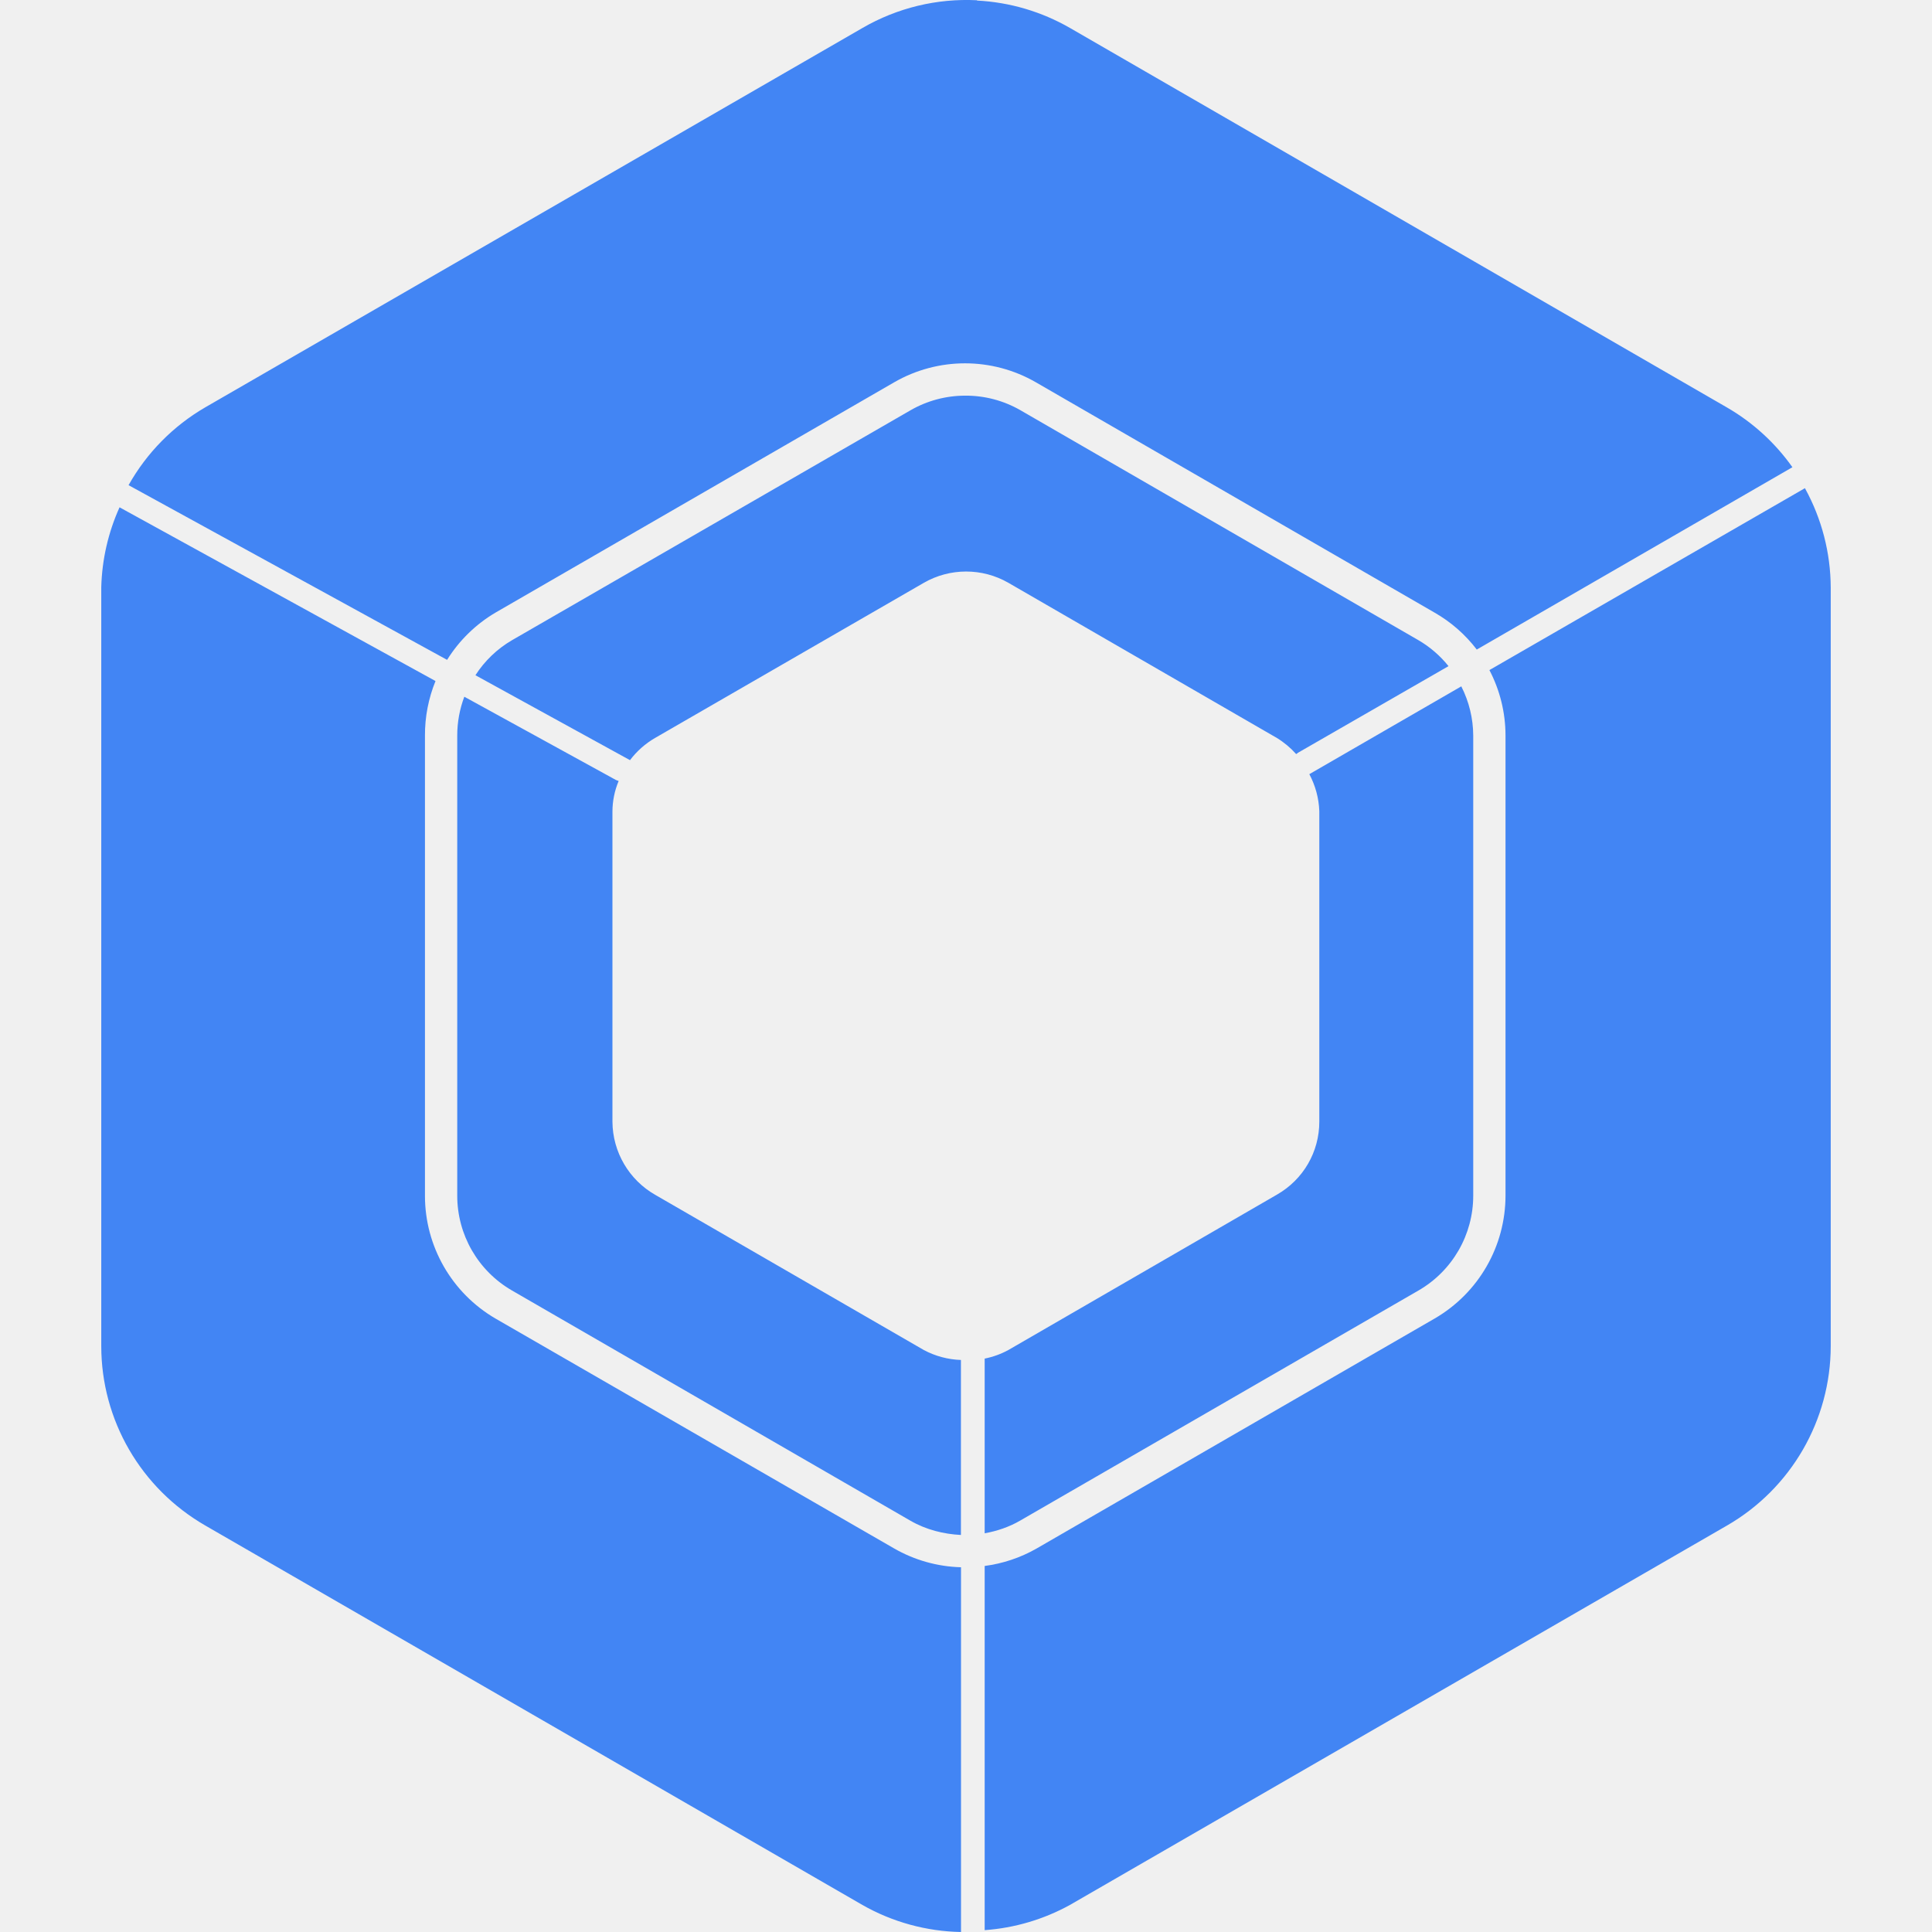
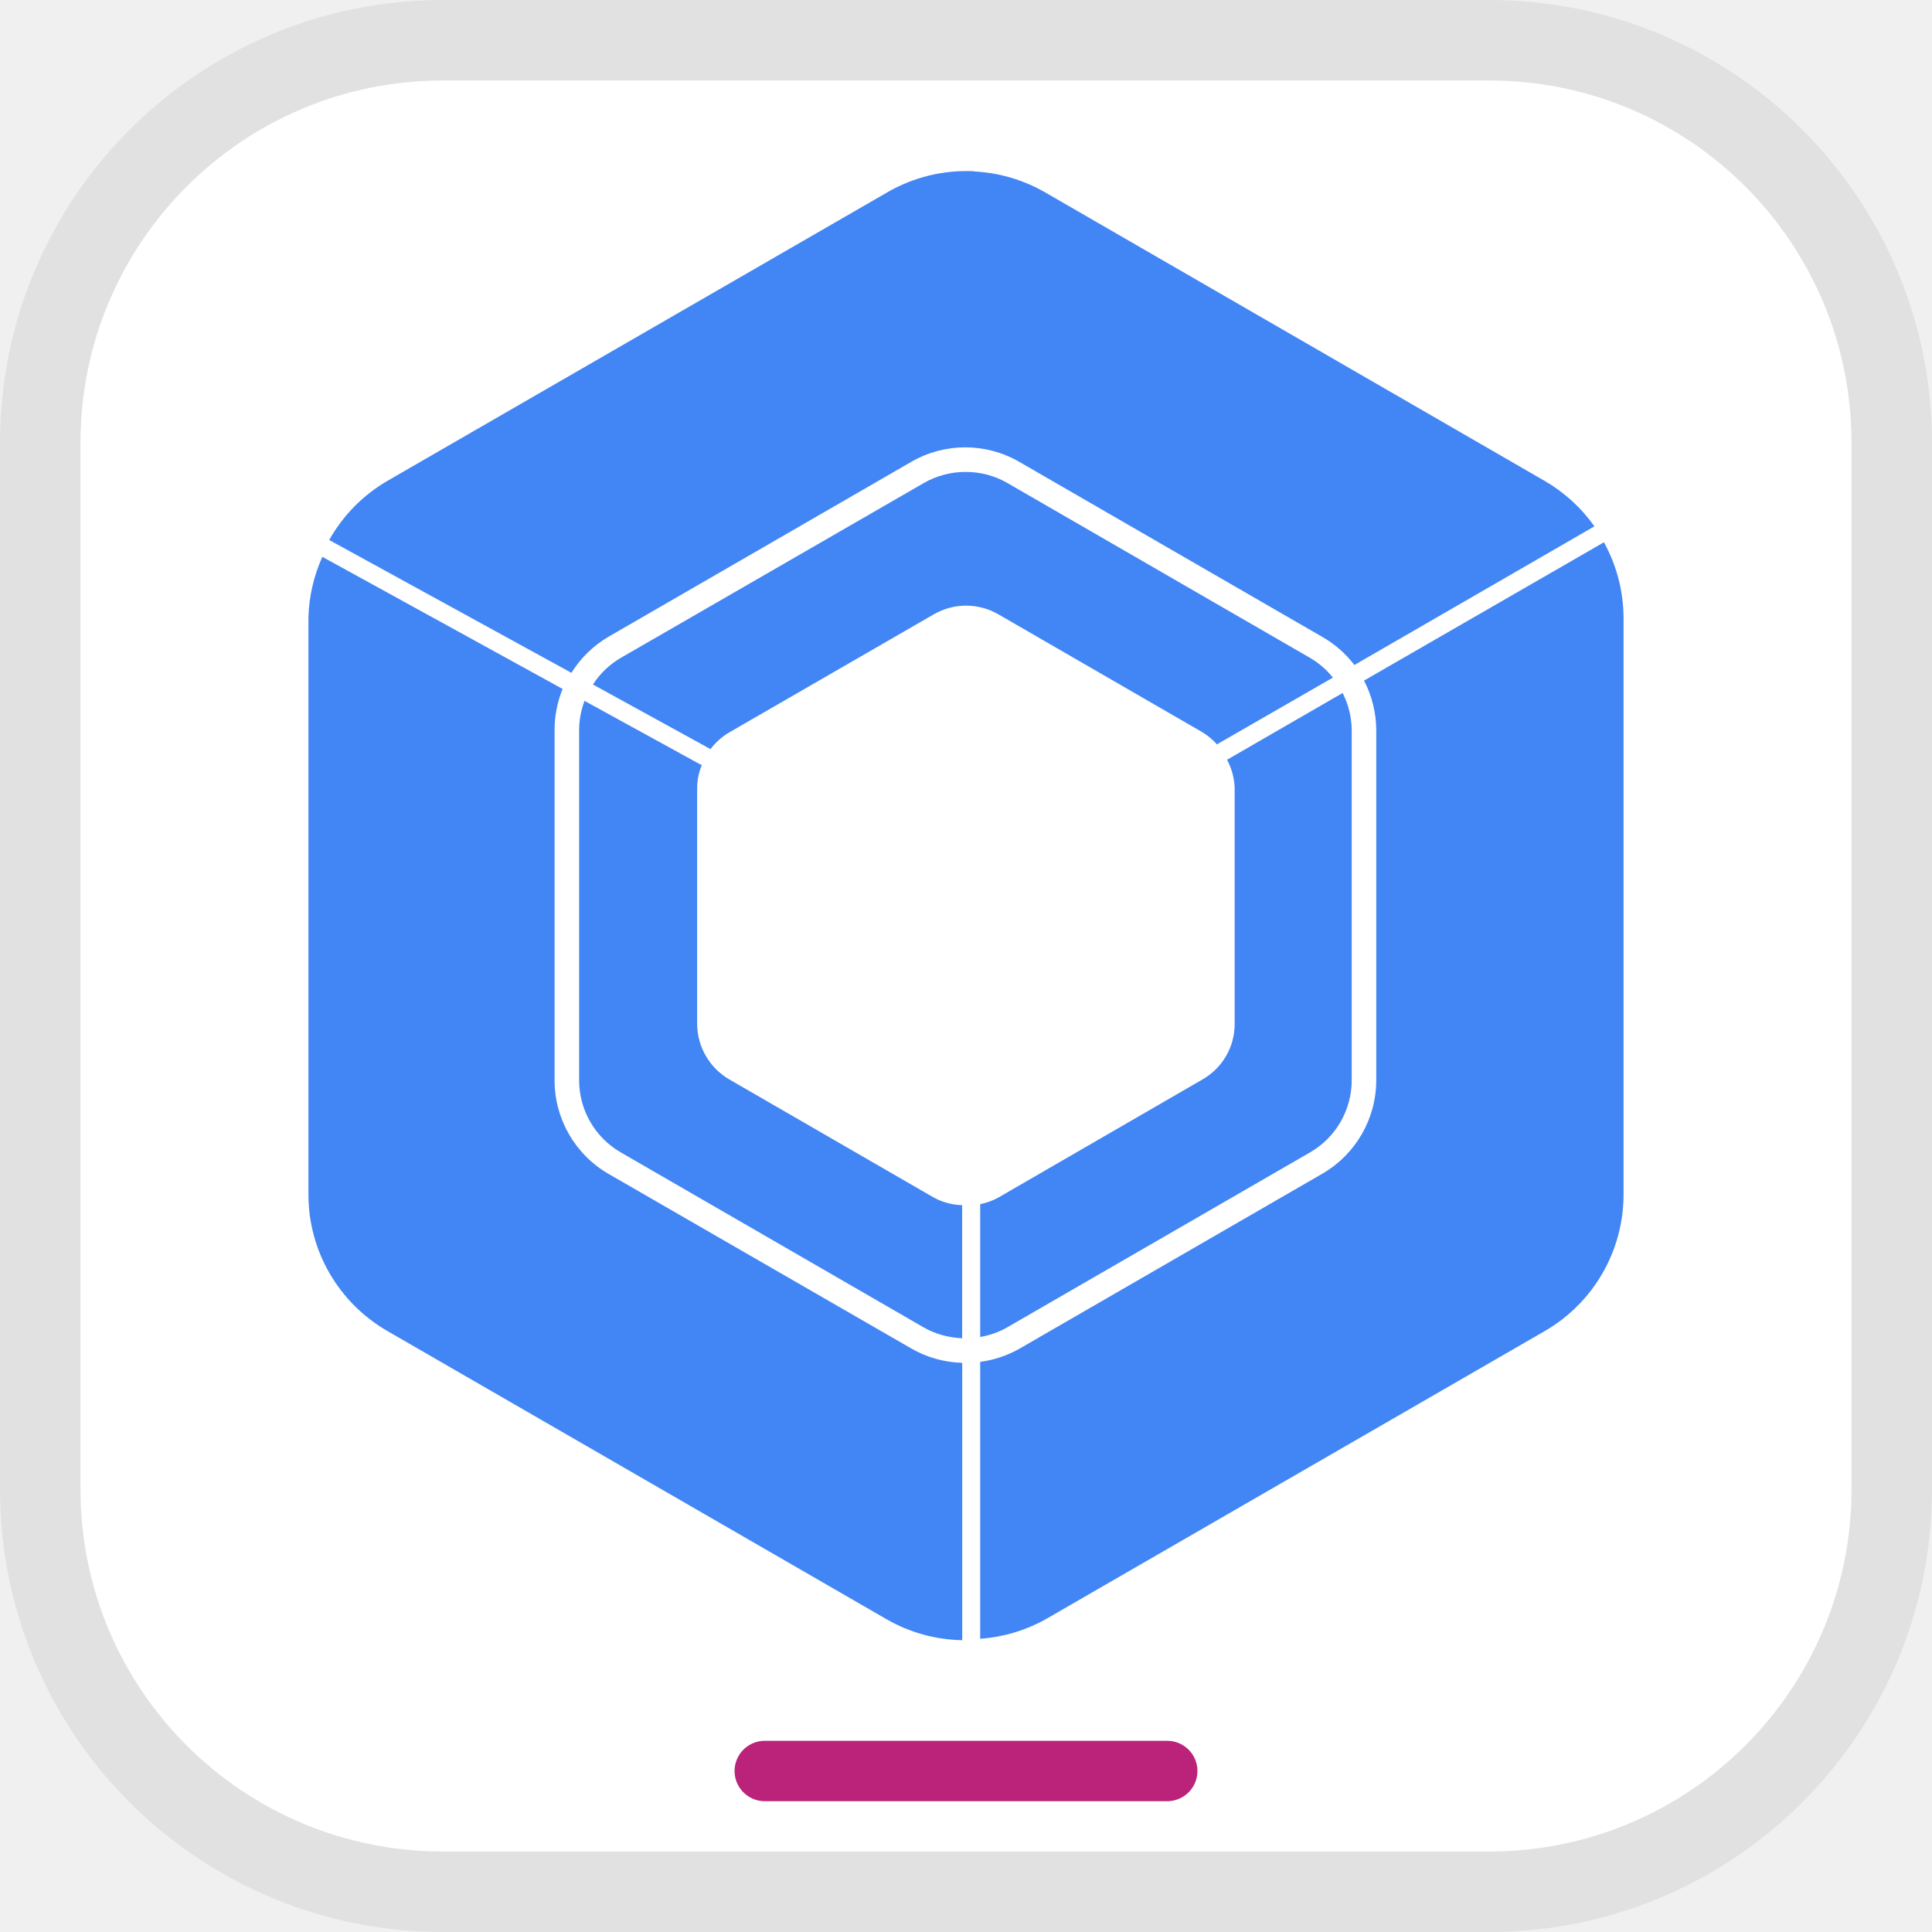
- <svg xmlns="http://www.w3.org/2000/svg" viewBox="0 0 24 24" fill="#4285F4">
-   <path d="M12.135.003a2.577 2.577 0 0 0-1.42.344L2.55 5.06a2.577 2.577 0 0 0-.953.967l3.957 2.17a1.765 1.765 0 0 1 .603-.588l4.951-2.86a1.761 1.761 0 0 1 1.76 0l4.951 2.86a1.753 1.753 0 0 1 .526.46l3.921-2.265a2.577 2.577 0 0 0-.816-.744L13.291.347a2.577 2.577 0 0 0-1.152-.34Zm-.145 4.912a1.36 1.36 0 0 0-.68.182L6.36 7.953a1.345 1.345 0 0 0-.454.435l1.92 1.055a1.05 1.05 0 0 1 .31-.275l3.34-1.928a1.054 1.054 0 0 1 1.051 0l3.336 1.928a1.066 1.066 0 0 1 .238.199l.018-.01-.002-.002 1.877-1.08a1.353 1.353 0 0 0-.373-.322l-4.95-2.86a1.357 1.357 0 0 0-.68-.178Zm10.432 1.149-3.92 2.26a1.757 1.757 0 0 1 .2.812v5.715c0 .627-.332 1.21-.88 1.528l-4.95 2.86a1.761 1.761 0 0 1-.64.214v4.524a2.577 2.577 0 0 0 1.059-.313l8.162-4.713a2.577 2.577 0 0 0 1.289-2.23V7.297a2.577 2.577 0 0 0-.318-1.228Zm-20.937.238a2.577 2.577 0 0 0-.227.99v9.43c0 .918.491 1.767 1.293 2.229l8.162 4.713a2.57 2.57 0 0 0 1.225.336v-4.531a1.761 1.761 0 0 1-.833-.235L6.156 16.38a1.765 1.765 0 0 1-.877-1.528V9.136a1.776 1.776 0 0 1 .131-.676Zm16.67 2.223-1.89 1.092a1.058 1.058 0 0 1 .124.46v3.856c0 .378-.2.72-.526.907l-3.336 1.93a1.04 1.04 0 0 1-.295.107v2.17c.152-.027.304-.078.44-.157l4.949-2.859a1.36 1.36 0 0 0 .68-1.18V9.136a1.36 1.36 0 0 0-.147-.607Zm-12.387.13a1.36 1.36 0 0 0-.088.481v5.715a1.36 1.36 0 0 0 .68 1.18l4.95 2.86c.194.112.412.166.627.177v-2.174a1.054 1.054 0 0 1-.46-.123L8.14 14.843a1.054 1.054 0 0 1-.532-.908v-3.853a.99.99 0 0 1 .077-.38l-.034-.013z" />
+ <svg xmlns="http://www.w3.org/2000/svg" viewBox="0 0 24 24">
+   <rect x=".5" y=".5" width="23" height="23" rx="5" fill="#fff" stroke="#e1e1e1" />
+   <path d="M9.5 22h5" fill="none" stroke="#ba2379" stroke-width=".75" stroke-linecap="round" />
+   <g transform="translate(2.875 2.125) scale(0.7604167)">
+     <g fill="#4285F4">
+       <path d="M12.135.003a2.577 2.577 0 0 0-1.42.344L2.55 5.06a2.577 2.577 0 0 0-.953.967l3.957 2.17a1.765 1.765 0 0 1 .603-.588l4.951-2.86a1.761 1.761 0 0 1 1.76 0l4.951 2.86a1.753 1.753 0 0 1 .526.46l3.921-2.265a2.577 2.577 0 0 0-.816-.744L13.291.347a2.577 2.577 0 0 0-1.152-.34Zm-.145 4.912a1.36 1.36 0 0 0-.68.182L6.36 7.953a1.345 1.345 0 0 0-.454.435l1.92 1.055a1.05 1.05 0 0 1 .31-.275l3.34-1.928a1.054 1.054 0 0 1 1.051 0l3.336 1.928a1.066 1.066 0 0 1 .238.199l.018-.01-.002-.002 1.877-1.08a1.353 1.353 0 0 0-.373-.322l-4.95-2.86a1.357 1.357 0 0 0-.68-.178Zm10.432 1.149-3.92 2.26a1.757 1.757 0 0 1 .2.812v5.715c0 .627-.332 1.21-.88 1.528l-4.95 2.86a1.761 1.761 0 0 1-.64.214v4.524a2.577 2.577 0 0 0 1.059-.313l8.162-4.713a2.577 2.577 0 0 0 1.289-2.23V7.297a2.577 2.577 0 0 0-.318-1.228Zm-20.937.238a2.577 2.577 0 0 0-.227.99v9.43c0 .918.491 1.767 1.293 2.229l8.162 4.713a2.57 2.57 0 0 0 1.225.336v-4.531a1.761 1.761 0 0 1-.833-.235L6.156 16.38a1.765 1.765 0 0 1-.877-1.528V9.136a1.776 1.776 0 0 1 .131-.676Zm16.67 2.223-1.89 1.092a1.058 1.058 0 0 1 .124.46v3.856c0 .378-.2.72-.526.907l-3.336 1.93a1.04 1.04 0 0 1-.295.107v2.17c.152-.027.304-.078.44-.157l4.949-2.859a1.36 1.36 0 0 0 .68-1.18V9.136a1.36 1.36 0 0 0-.147-.607Zm-12.387.13a1.36 1.36 0 0 0-.088.481v5.715a1.36 1.36 0 0 0 .68 1.18l4.95 2.86c.194.112.412.166.627.177v-2.174a1.054 1.054 0 0 1-.46-.123L8.14 14.843a1.054 1.054 0 0 1-.532-.908v-3.853a.99.99 0 0 1 .077-.38l-.034-.013z" />
+     </g>
+   </g>
</svg>
